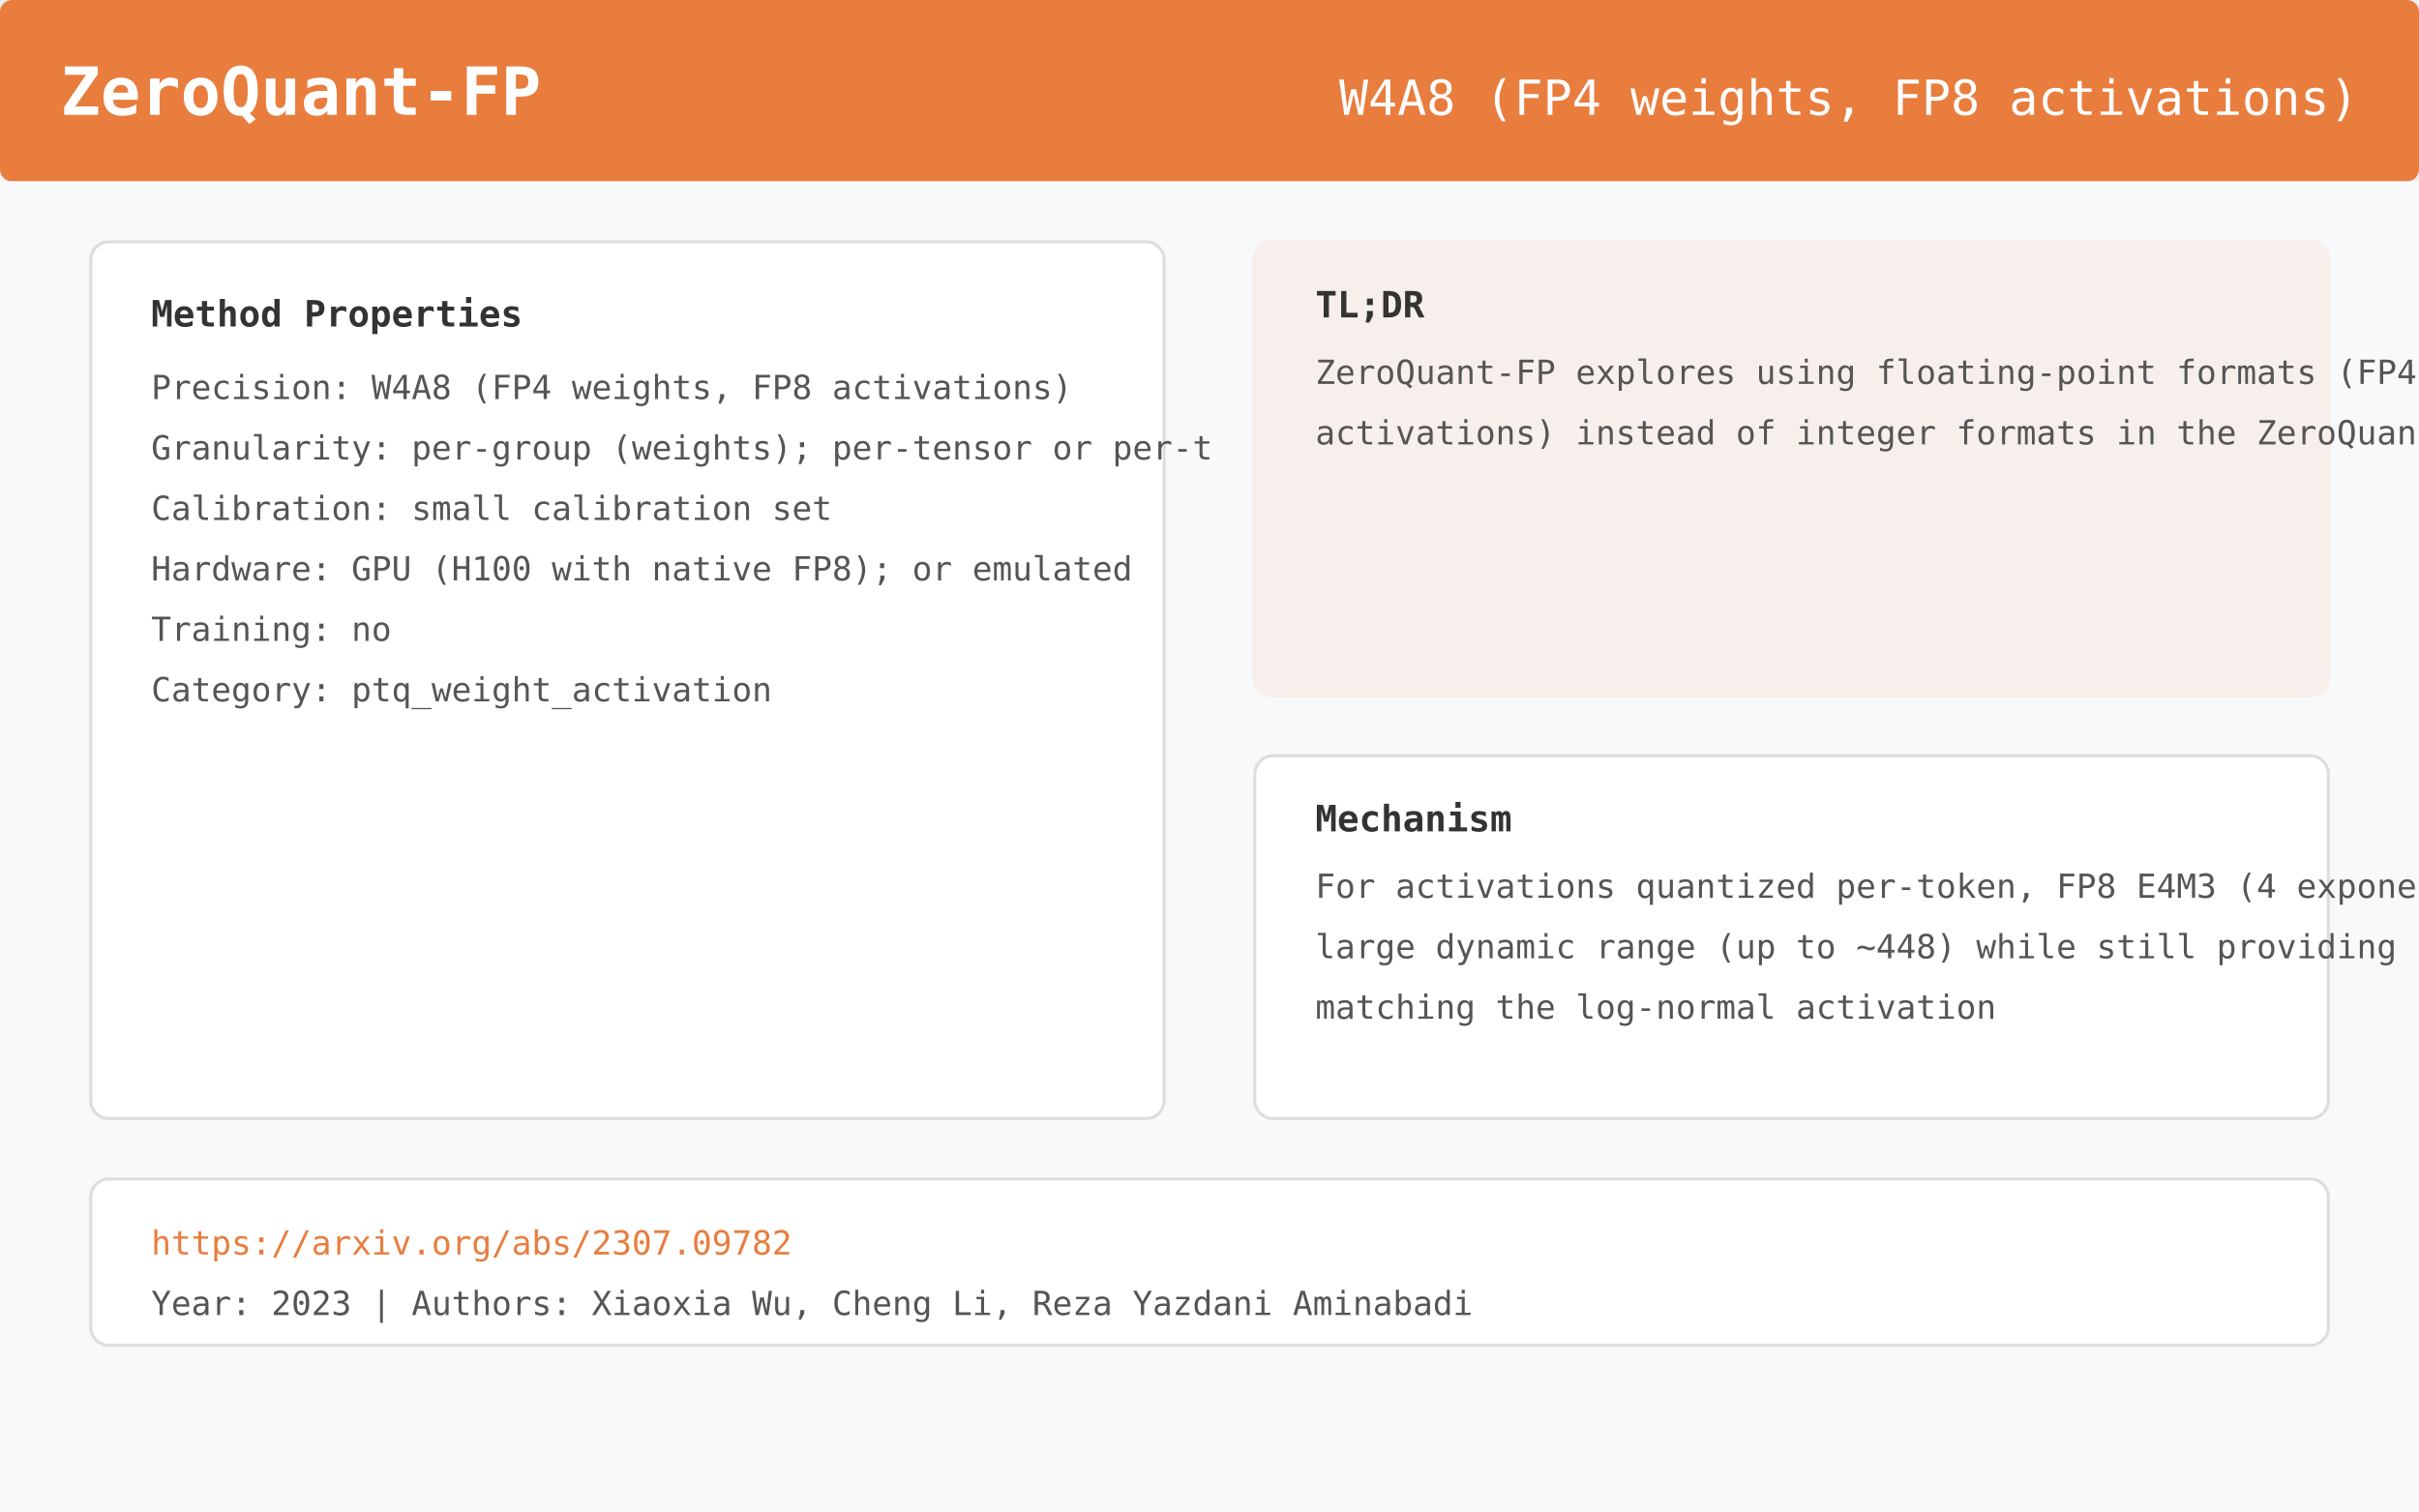
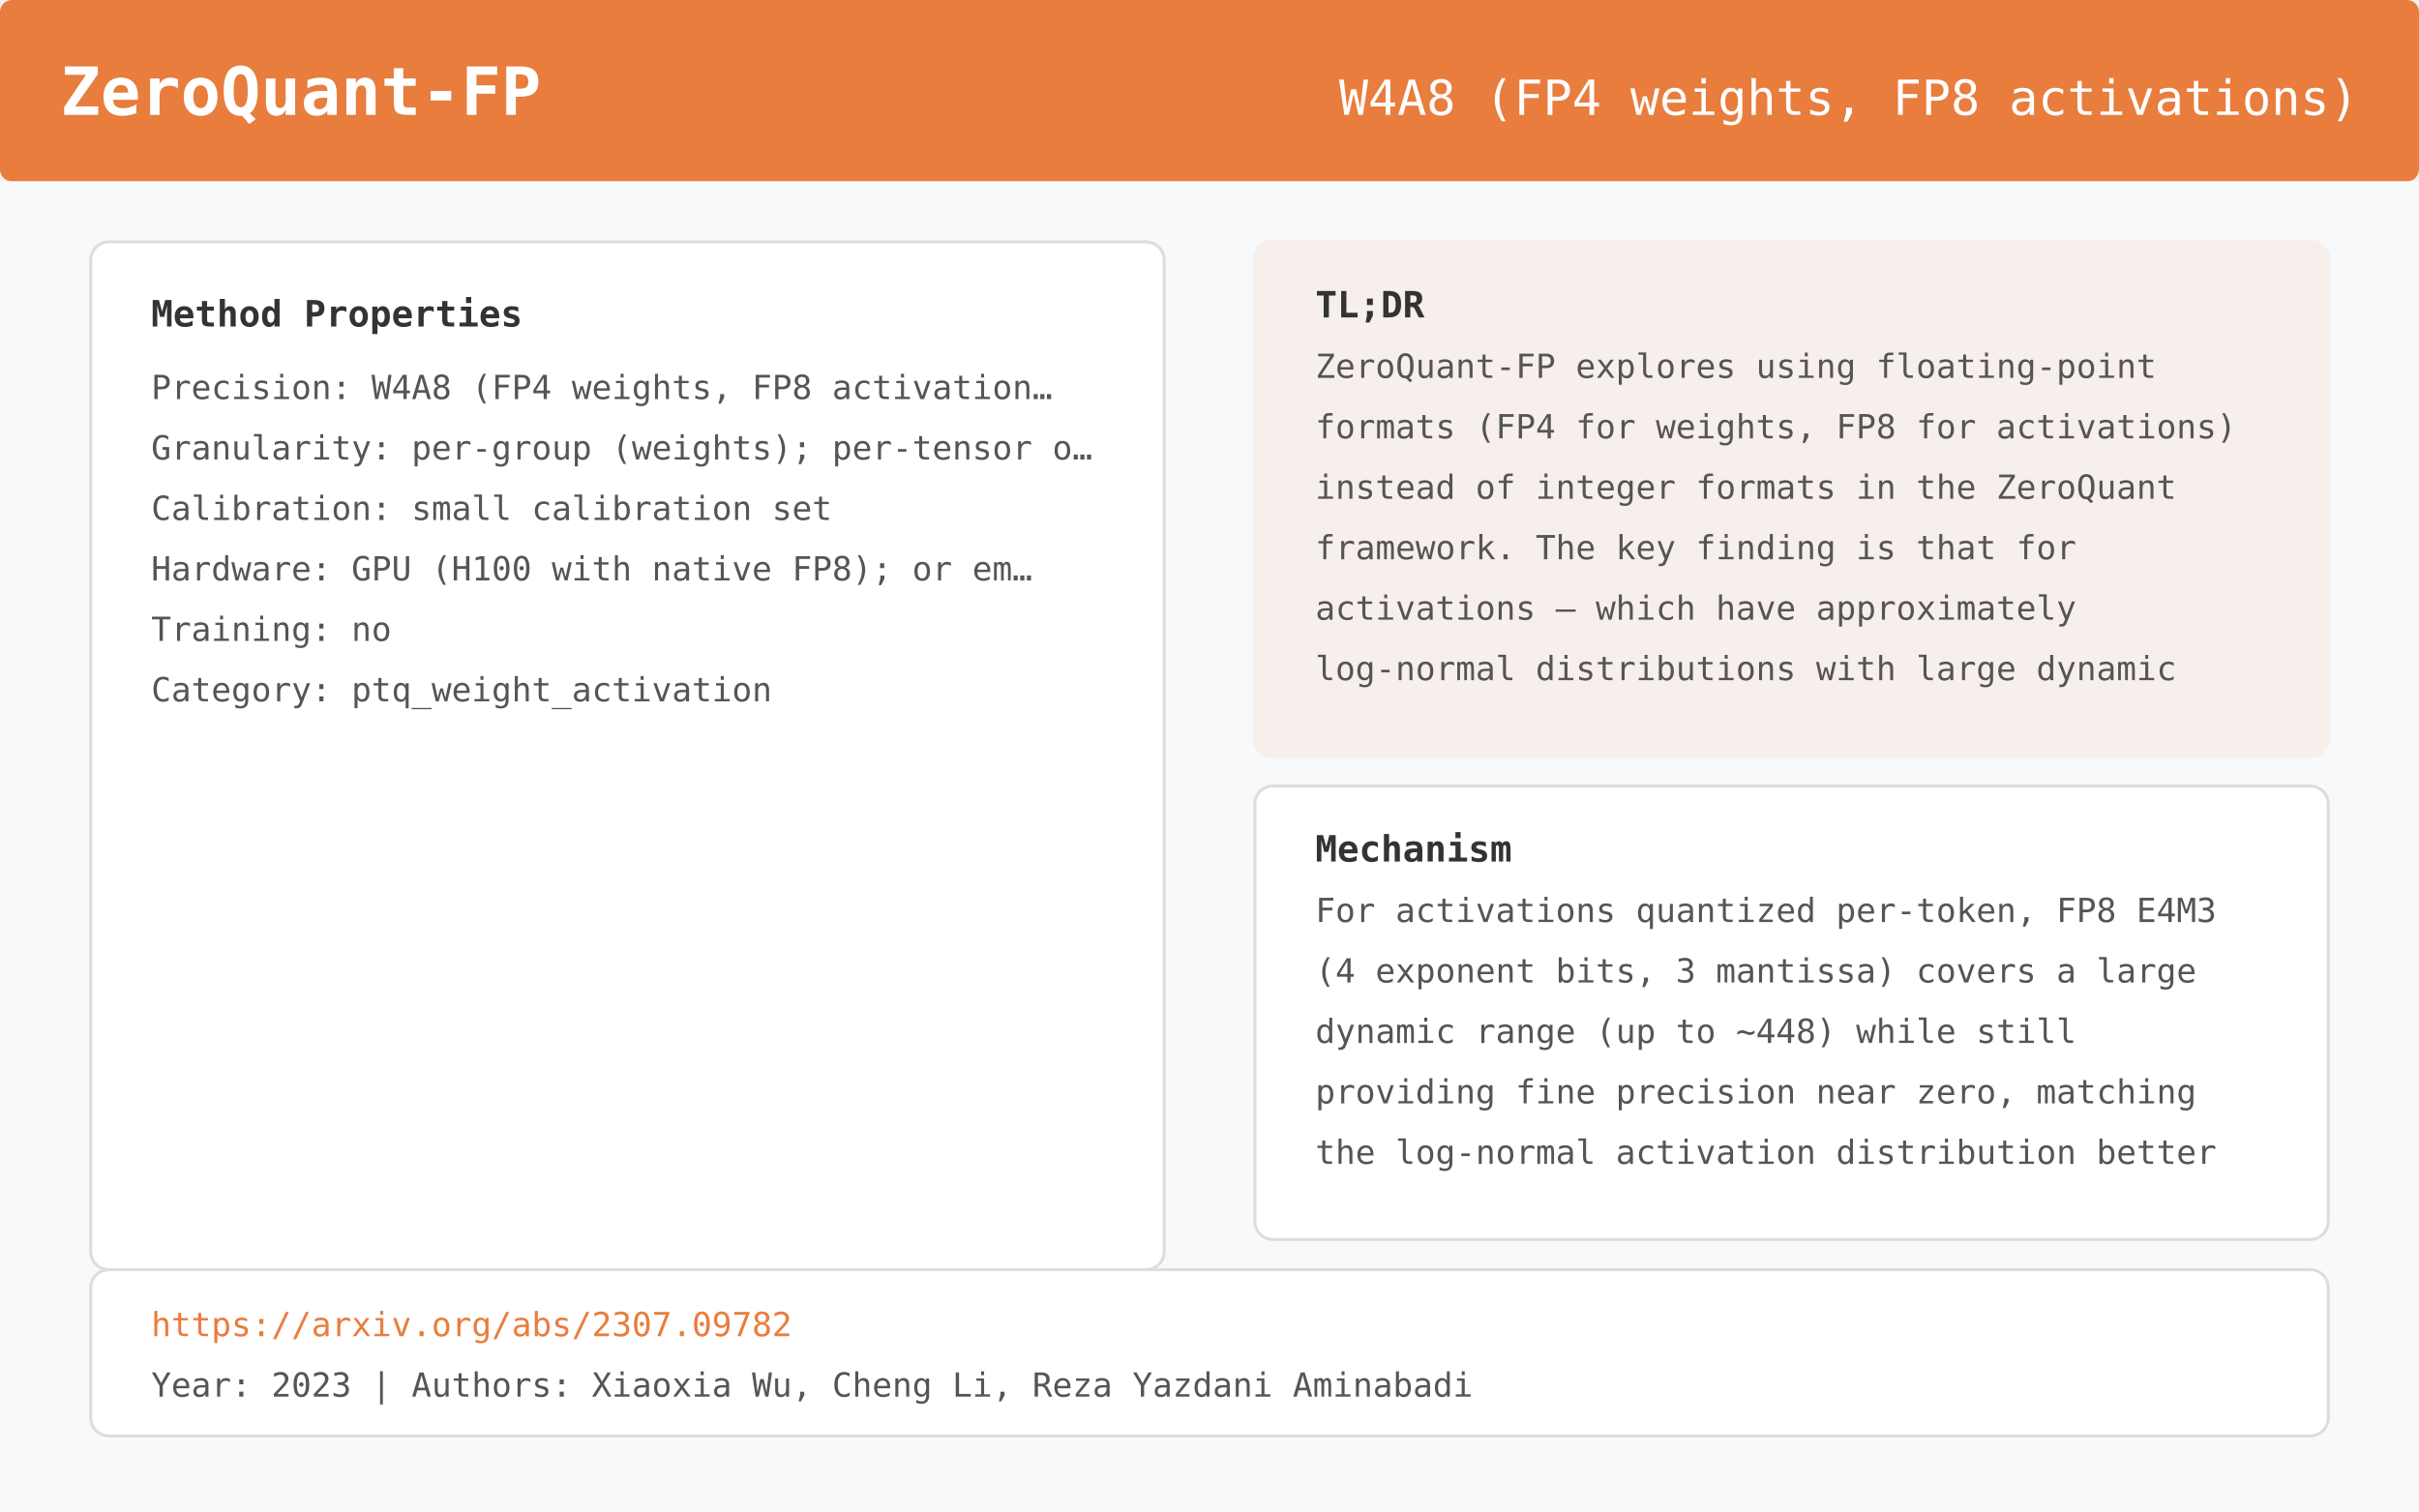
<svg xmlns="http://www.w3.org/2000/svg" viewBox="0 0 800 500" width="800" height="500">
  <rect x="0" y="0" width="800" height="60" fill="#E87D3E" rx="4" />
  <text x="20" y="38" font-family="monospace" font-size="22" font-weight="bold" fill="white">ZeroQuant-FP</text>
  <text x="780" y="38" font-family="monospace" font-size="16" fill="white" text-anchor="end">W4A8 (FP4 weights, FP8 activations)</text>
  <rect x="0" y="60" width="800" height="440" fill="#F8F9FA" rx="0" />
-   <rect x="30" y="80" width="355" height="290" rx="6" fill="white" stroke="#ddd" stroke-width="1" />
+   <rect x="30" y="80" width="355" height="340" rx="6" fill="white" stroke="#ddd" stroke-width="1" />
  <text x="50" y="108" font-family="monospace" font-size="12" font-weight="bold" fill="#333">Method Properties</text>
-   <text x="50" y="132" font-family="monospace" font-size="11" fill="#555">Precision:    W4A8 (FP4 weights, FP8 activations)</text>
-   <text x="50" y="152" font-family="monospace" font-size="11" fill="#555">Granularity:  per-group (weights); per-tensor or per-t</text>
+   <text x="50" y="132" font-family="monospace" font-size="11" fill="#555">Precision:    W4A8 (FP4 weights, FP8 activation…</text>
+   <text x="50" y="152" font-family="monospace" font-size="11" fill="#555">Granularity:  per-group (weights); per-tensor o…</text>
  <text x="50" y="172" font-family="monospace" font-size="11" fill="#555">Calibration:  small calibration set</text>
-   <text x="50" y="192" font-family="monospace" font-size="11" fill="#555">Hardware:     GPU (H100 with native FP8); or emulated </text>
+   <text x="50" y="192" font-family="monospace" font-size="11" fill="#555">Hardware:     GPU (H100 with native FP8); or em…</text>
  <text x="50" y="212" font-family="monospace" font-size="11" fill="#555">Training:     no</text>
  <text x="50" y="232" font-family="monospace" font-size="11" fill="#555">Category:     ptq_weight_activation</text>
-   <rect x="415" y="80" width="355" height="150" rx="6" fill="#E87D3E" opacity="0.08" stroke="#E87D3E" stroke-width="1.5" />
+   <rect x="415" y="80" width="355" height="170" rx="6" fill="#E87D3E" opacity="0.08" stroke="#E87D3E" stroke-width="1.5" />
  <text x="435" y="105" font-family="monospace" font-size="12" font-weight="bold" fill="#333">TL;DR</text>
-   <text x="435" y="127" font-family="monospace" font-size="11" fill="#555">ZeroQuant-FP explores using floating-point formats (FP4 for weights, FP8 for</text>
-   <text x="435" y="147" font-family="monospace" font-size="11" fill="#555">activations) instead of integer formats in the ZeroQuant framework. The key finding</text>
-   <rect x="415" y="250" width="355" height="120" rx="6" fill="white" stroke="#ddd" stroke-width="1" />
-   <text x="435" y="275" font-family="monospace" font-size="12" font-weight="bold" fill="#333">Mechanism</text>
-   <text x="435" y="297" font-family="monospace" font-size="11" fill="#555">For activations quantized per-token, FP8 E4M3 (4 exponent bits, 3 mantissa) covers a</text>
-   <text x="435" y="317" font-family="monospace" font-size="11" fill="#555">large dynamic range (up to ~448) while still providing fine precision near zero,</text>
-   <text x="435" y="337" font-family="monospace" font-size="11" fill="#555">matching the log-normal activation</text>
-   <rect x="30" y="390" width="740" height="55" rx="6" fill="white" stroke="#ddd" stroke-width="1" />
-   <text x="50" y="415" font-family="monospace" font-size="11" fill="#E87D3E">https://arxiv.org/abs/2307.09782</text>
-   <text x="50" y="435" font-family="monospace" font-size="11" fill="#555">Year: 2023  |  Authors: Xiaoxia Wu, Cheng Li, Reza Yazdani Aminabadi</text>
+   <text x="435" y="125" font-family="monospace" font-size="11" fill="#555">ZeroQuant-FP explores using floating-point</text>
+   <text x="435" y="145" font-family="monospace" font-size="11" fill="#555">formats (FP4 for weights, FP8 for activations)</text>
+   <text x="435" y="165" font-family="monospace" font-size="11" fill="#555">instead of integer formats in the ZeroQuant</text>
+   <text x="435" y="185" font-family="monospace" font-size="11" fill="#555">framework. The key finding is that for</text>
+   <text x="435" y="205" font-family="monospace" font-size="11" fill="#555">activations — which have approximately</text>
+   <text x="435" y="225" font-family="monospace" font-size="11" fill="#555">log-normal distributions with large dynamic</text>
+   <rect x="415" y="260" width="355" height="150" rx="6" fill="white" stroke="#ddd" stroke-width="1" />
+   <text x="435" y="285" font-family="monospace" font-size="12" font-weight="bold" fill="#333">Mechanism</text>
+   <text x="435" y="305" font-family="monospace" font-size="11" fill="#555">For activations quantized per-token, FP8 E4M3</text>
+   <text x="435" y="325" font-family="monospace" font-size="11" fill="#555">(4 exponent bits, 3 mantissa) covers a large</text>
+   <text x="435" y="345" font-family="monospace" font-size="11" fill="#555">dynamic range (up to ~448) while still</text>
+   <text x="435" y="365" font-family="monospace" font-size="11" fill="#555">providing fine precision near zero, matching</text>
+   <text x="435" y="385" font-family="monospace" font-size="11" fill="#555">the log-normal activation distribution better</text>
+   <rect x="30" y="420" width="740" height="55" rx="6" fill="white" stroke="#ddd" stroke-width="1" />
+   <text x="50" y="442" font-family="monospace" font-size="11" fill="#E87D3E">https://arxiv.org/abs/2307.09782</text>
+   <text x="50" y="462" font-family="monospace" font-size="11" fill="#555">Year: 2023  |  Authors: Xiaoxia Wu, Cheng Li, Reza Yazdani Aminabadi</text>
</svg>
